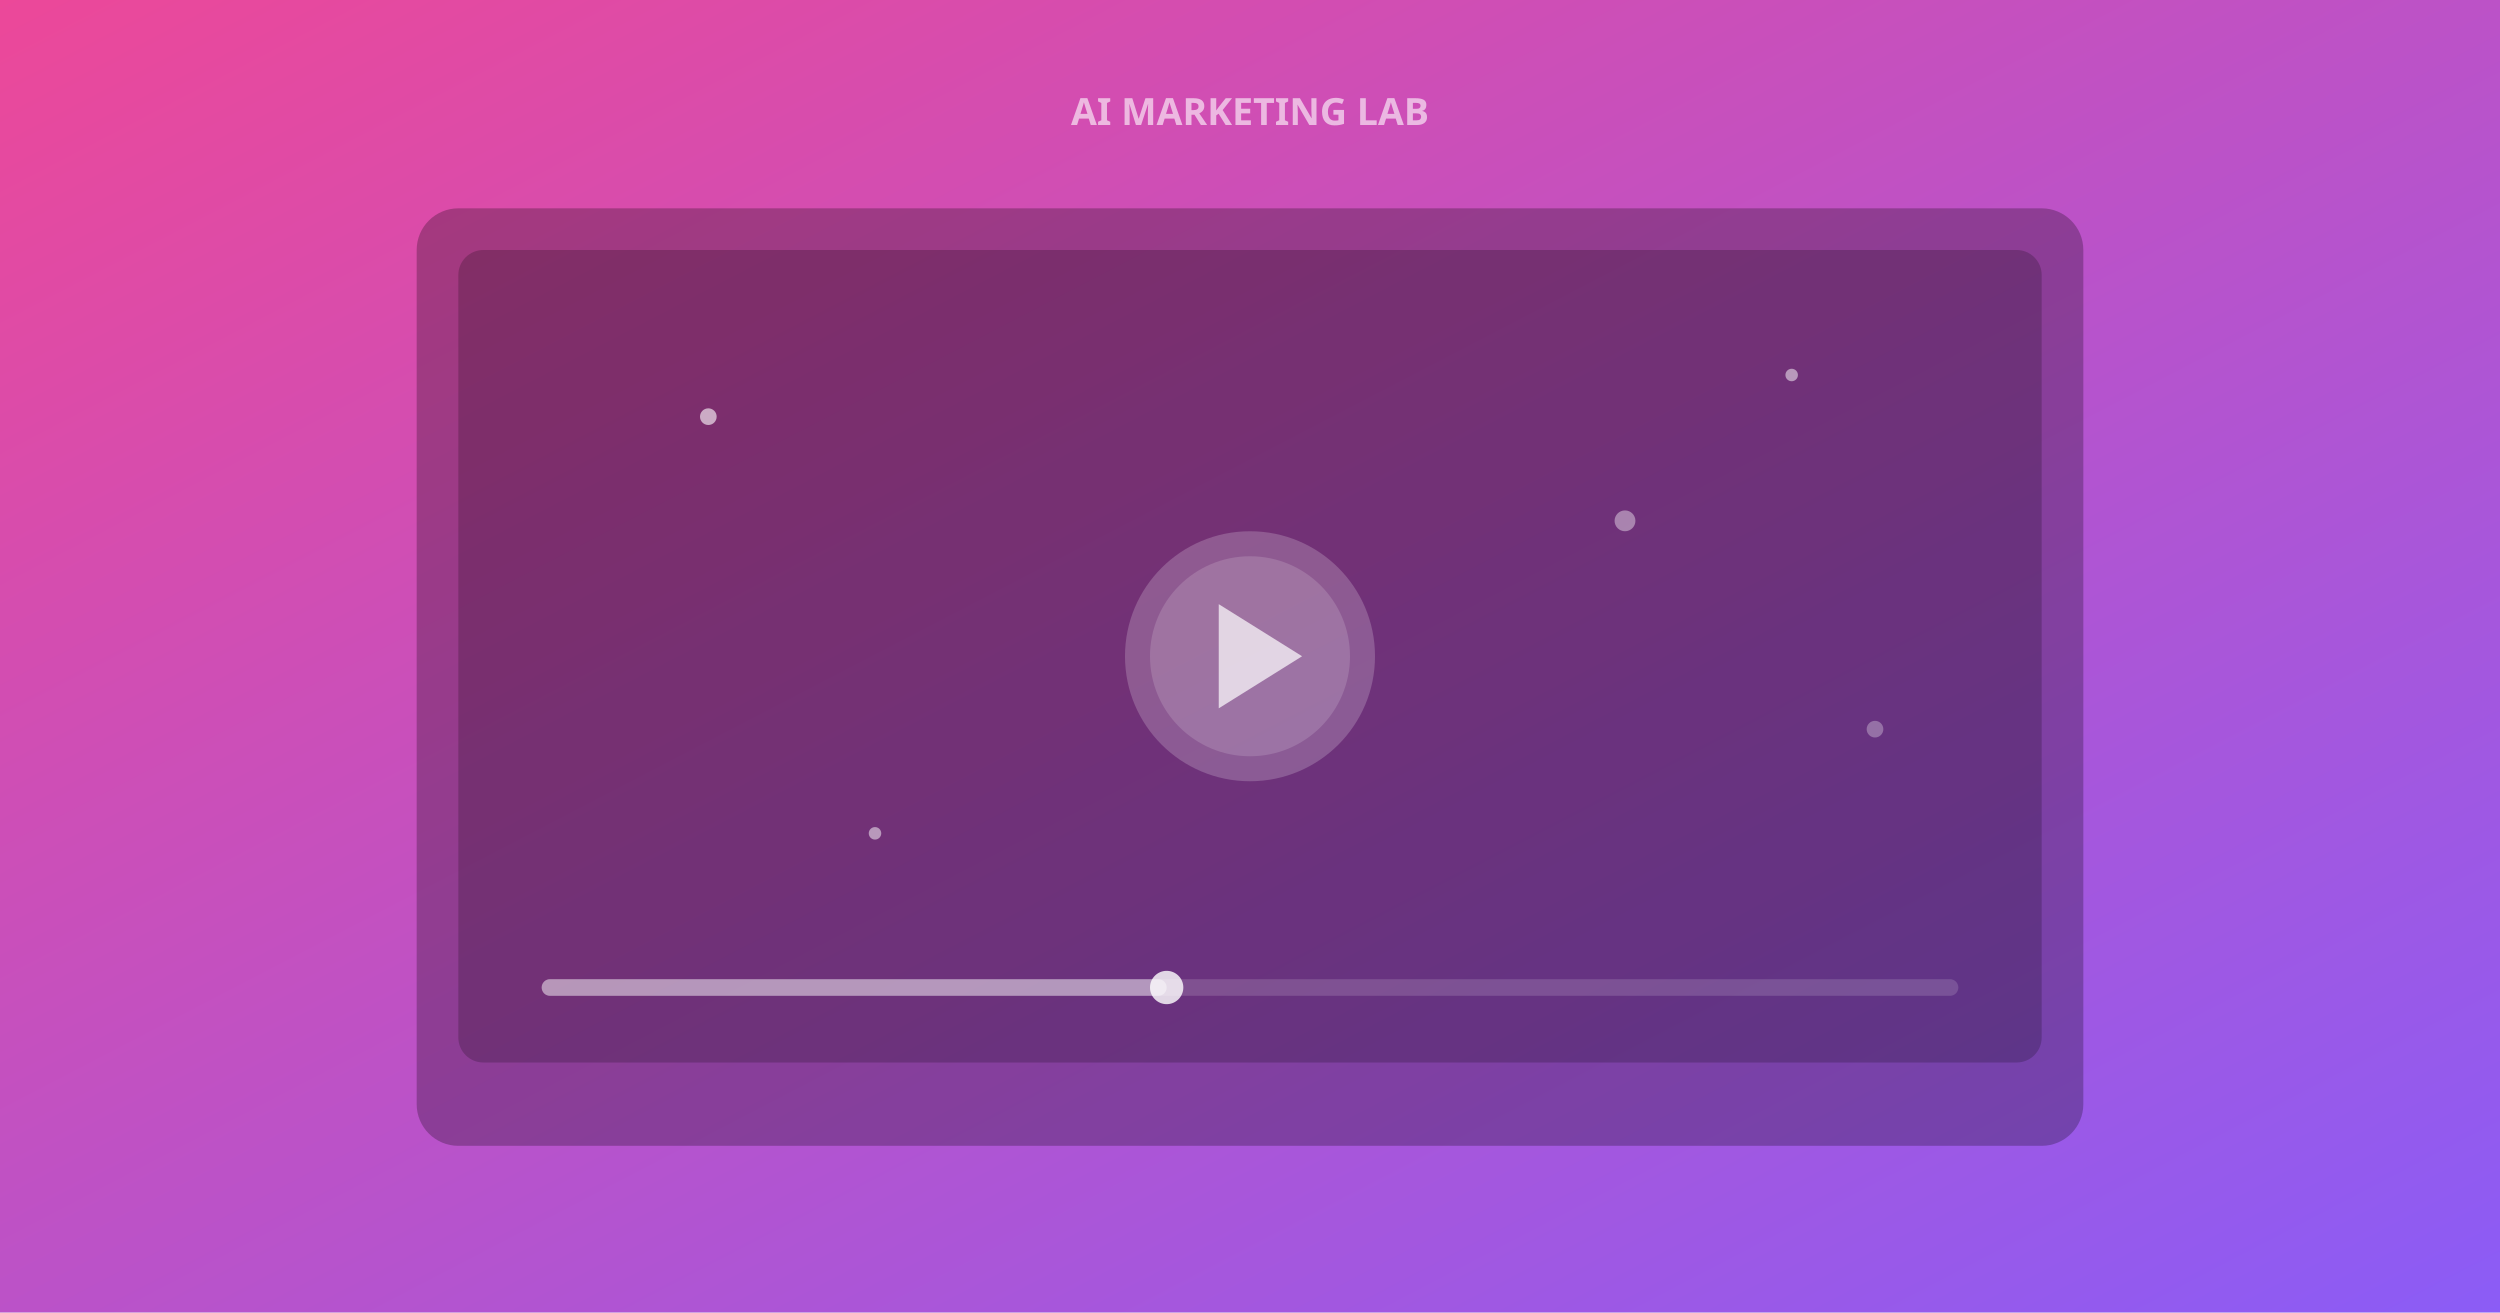
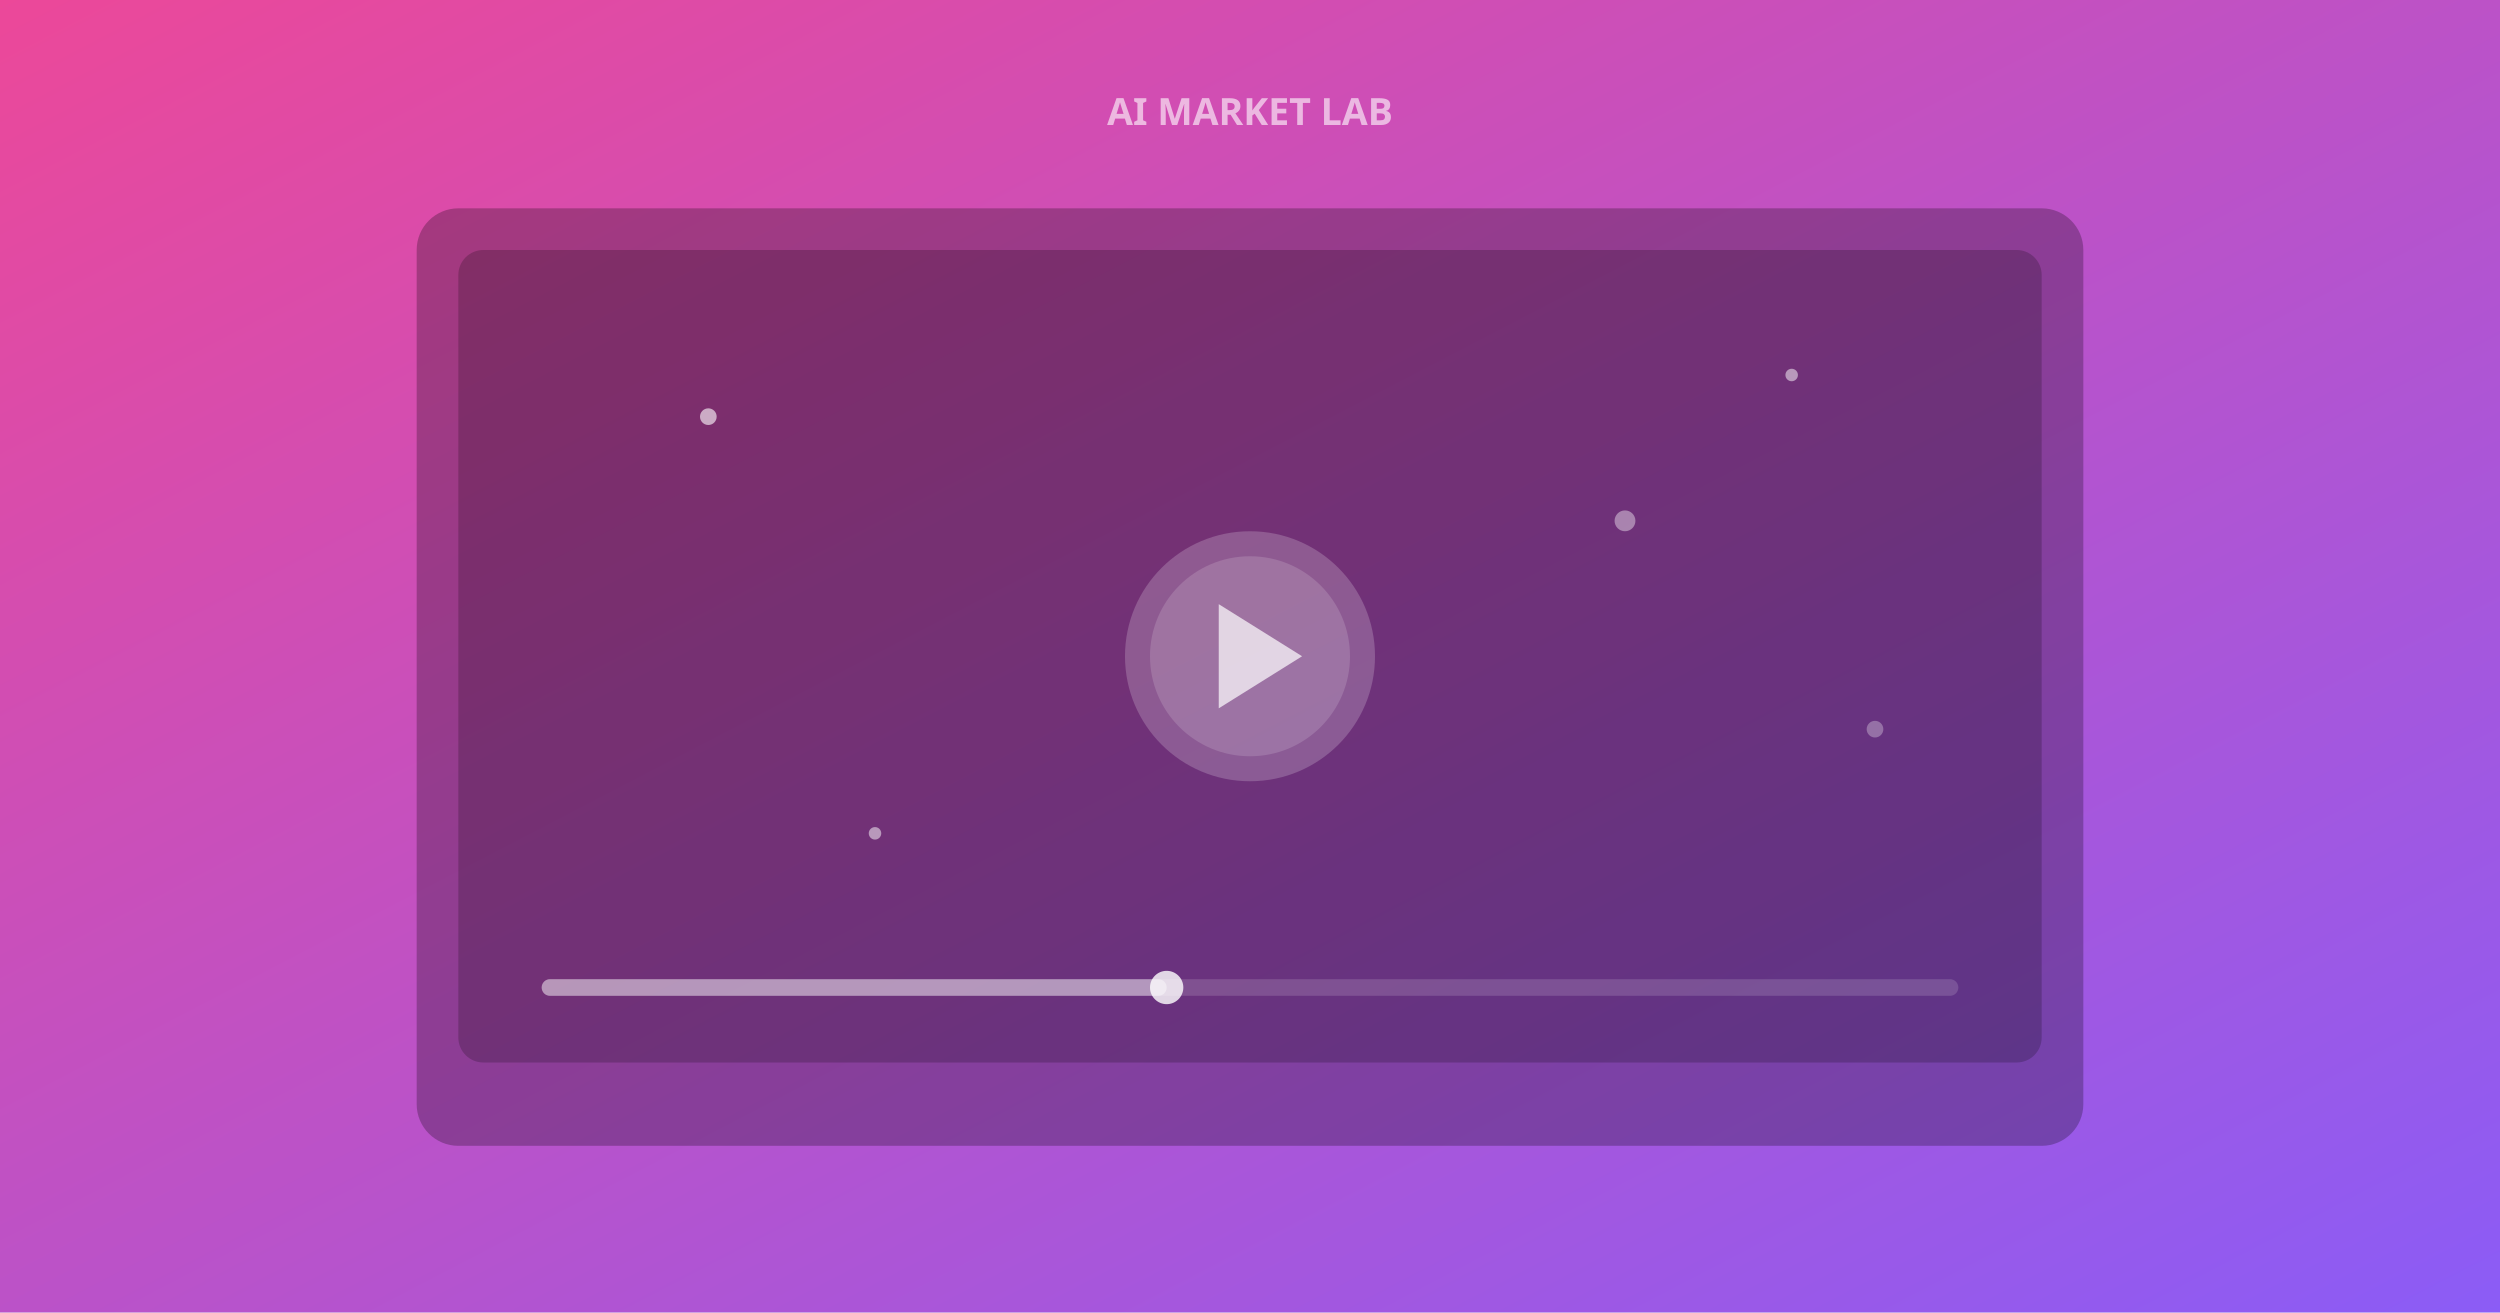
<svg xmlns="http://www.w3.org/2000/svg" width="1200" height="630" viewBox="0 0 1200 630">
  <defs>
    <linearGradient id="bg" x1="0%" y1="0%" x2="100%" y2="100%">
      <stop offset="0%" style="stop-color:#ec4899" />
      <stop offset="100%" style="stop-color:#8b5cf6" />
    </linearGradient>
  </defs>
  <rect width="1200" height="630" fill="url(#bg)" />
  <rect x="200" y="100" width="800" height="450" rx="20" fill="rgba(0,0,0,0.25)" />
  <rect x="220" y="120" width="760" height="390" rx="12" fill="rgba(0,0,0,0.2)" />
  <circle cx="600" cy="315" r="60" fill="rgba(255,255,255,0.2)" />
  <circle cx="600" cy="315" r="48" fill="rgba(255,255,255,0.15)" />
  <polygon points="585,290 585,340 625,315" fill="rgba(255,255,255,0.7)" />
  <rect x="260" y="470" width="680" height="8" rx="4" fill="rgba(255,255,255,0.15)" />
  <rect x="260" y="470" width="300" height="8" rx="4" fill="rgba(255,255,255,0.4)" />
  <circle cx="560" cy="474" r="8" fill="white" opacity="0.8" />
  <circle cx="340" cy="200" r="4" fill="white" opacity="0.6" />
  <circle cx="860" cy="180" r="3" fill="white" opacity="0.5" />
  <circle cx="780" cy="250" r="5" fill="white" opacity="0.4" />
  <circle cx="420" cy="400" r="3" fill="white" opacity="0.5" />
  <circle cx="900" cy="350" r="4" fill="white" opacity="0.3" />
-   <text x="600" y="60" font-family="system-ui, sans-serif" font-size="18" font-weight="600" fill="rgba(255,255,255,0.6)" text-anchor="middle">AI MARKETING LAB</text>
+   <text x="600" y="60" font-family="system-ui, sans-serif" font-size="18" font-weight="600" fill="rgba(255,255,255,0.6)" text-anchor="middle">AI MARKET LAB</text>
</svg>
